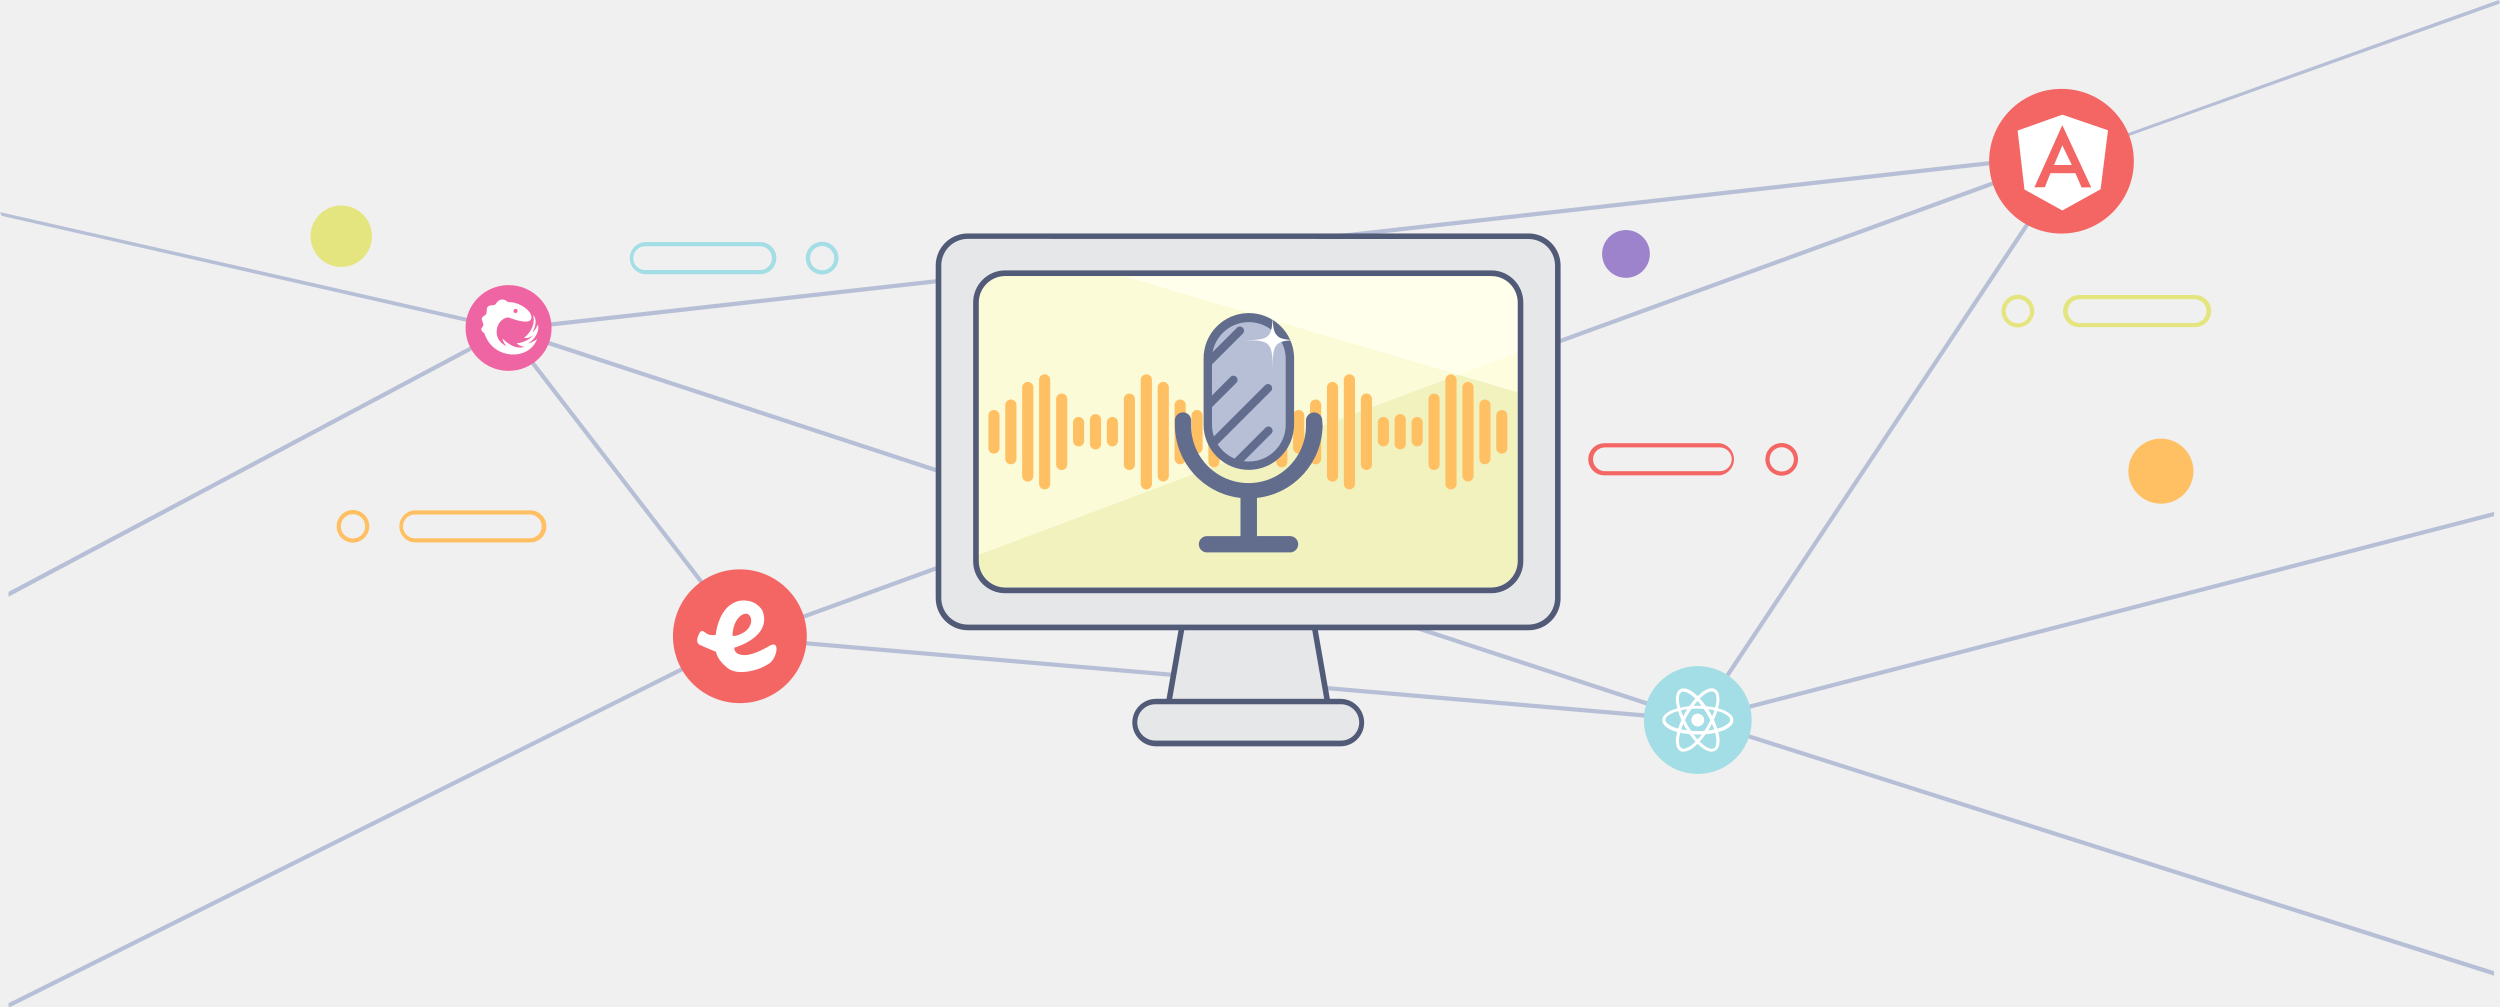
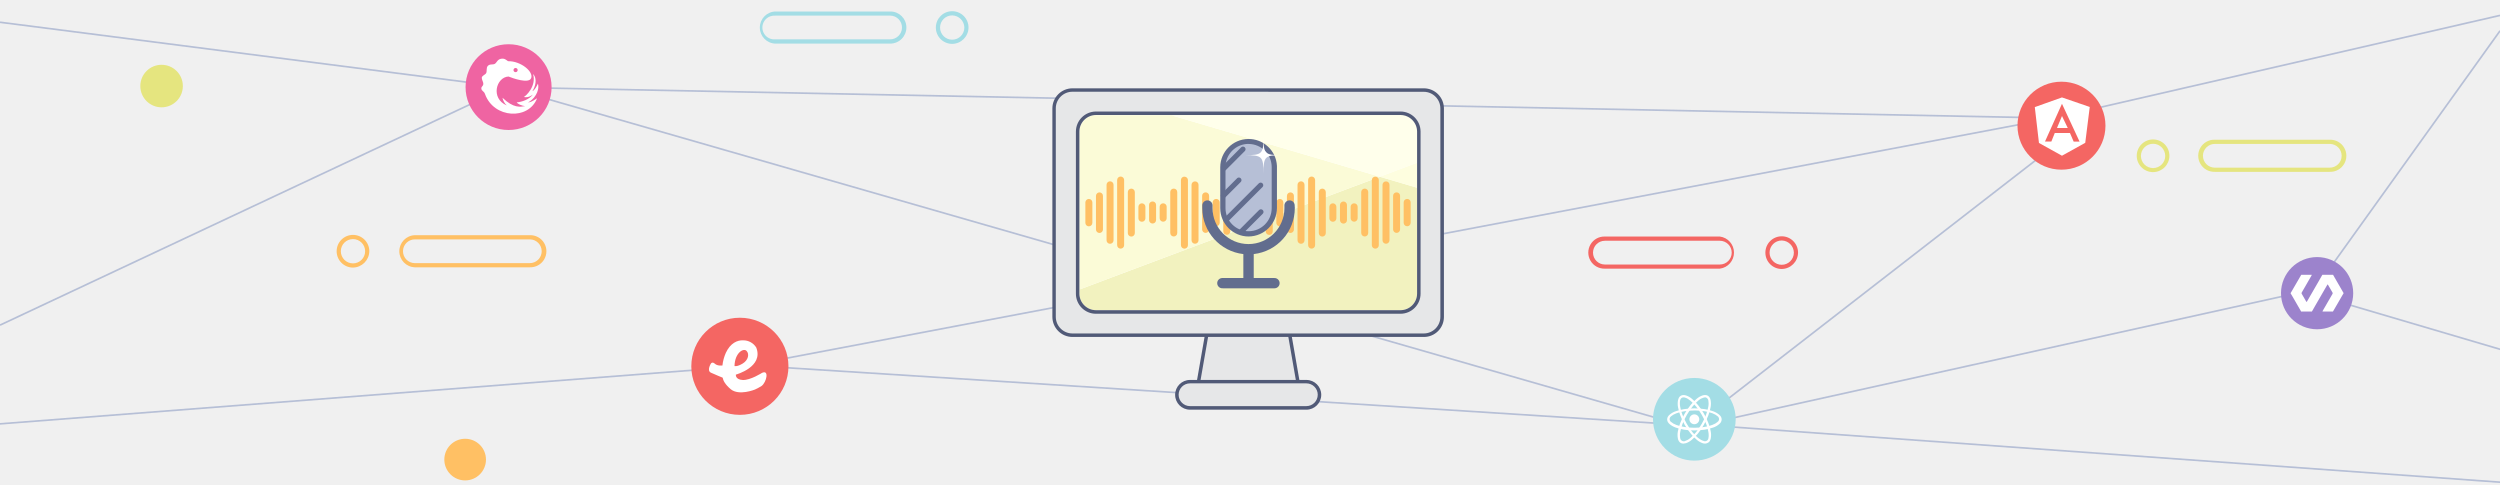
- <svg xmlns="http://www.w3.org/2000/svg" id="Layer_1" data-name="Layer 1" viewBox="0 0 1460.98 588.39">
+ <svg xmlns="http://www.w3.org/2000/svg" viewBox="0 0 1460.98 283">
  <defs>
-     <style>.cls-1{fill:#a3dde5;}.cls-2{fill:#f46663;}.cls-3{fill:#ffc064;}.cls-4{fill:#e5e57f;}.cls-5{fill:#b6bfd6;}.cls-6{fill:#fff;}.cls-7{fill:#9c83cc;}.cls-8{fill:#ef64a2;}.cls-9{fill:#e6e7e8;}.cls-10{fill:#515a77;}.cls-11{fill:#f2f2bf;}.cls-12{fill:#fbfbd7;}.cls-13{fill:#fefedf;}.cls-14{fill:#ffffeb;}.cls-15{fill:#626d8e;}</style>
+     <style>.cls-1{fill:none;stroke:#b6bfd6;stroke-miterlimit:10;}.cls-2{fill:#a3dde5;}.cls-3{fill:#f46663;}.cls-4{fill:#ffc064;}.cls-5{fill:#e5e57f;}.cls-6{fill:#fff;}.cls-7{fill:#9c83cc;}.cls-8{fill:#ef64a2;}.cls-9{fill:#e6e7e8;}.cls-10{fill:#515a77;}.cls-11{fill:#f2f2bf;}.cls-12{fill:#fbfbd7;}.cls-13{fill:#fefedf;}.cls-14{fill:#ffffeb;}.cls-15{fill:#626d8e;}.cls-16{fill:#b6bfd6;}</style>
  </defs>
-   <g id="Web">
-     <g id="Accents_-_Dash_Dot" data-name="Accents - Dash Dot">
-       <path class="cls-1" d="M480.46,160.41a9.55,9.55,0,1,1,9.55-9.55,9.67,9.67,0,0,1-9.55,9.55Zm0-16.65a7.1,7.1,0,1,0,7.1,7.1A7.22,7.22,0,0,0,480.46,143.76Z" />
-       <path class="cls-1" d="M444.3,160.25H377.12a9.39,9.39,0,0,1,0-18.77H444.3a9.34,9.34,0,0,1,9.39,9.29s0,.07,0,.1A9.44,9.44,0,0,1,444.3,160.25ZM377,143.92a6.94,6.94,0,0,0,0,13.88h67.18a6.94,6.94,0,1,0,0-13.88H377Z" />
-       <path class="cls-2" d="M1041.22,278a9.55,9.55,0,1,1,9.55-9.55h0A9.67,9.67,0,0,1,1041.22,278Zm0-16.65a7.1,7.1,0,1,0,7.1,7.1h0a7.22,7.22,0,0,0-7.1-7.1Z" />
-       <path class="cls-2" d="M1005.06,277.79H937.88a9.39,9.39,0,1,1,0-18.77h67.18a9.46,9.46,0,0,1,0,18.77Zm-67.18-16.32a6.94,6.94,0,1,0,0,13.88h67.18a6.94,6.94,0,0,0,0-13.88Z" />
-       <path class="cls-3" d="M206.28,317.13a9.55,9.55,0,1,1,9.55-9.55A9.72,9.72,0,0,1,206.28,317.13Zm0-16.65a7.1,7.1,0,1,0,7.1,7.1,7.1,7.1,0,0,0-7.1-7.1Z" />
-       <path class="cls-3" d="M309.62,317H242.44a9.39,9.39,0,0,1,0-18.77h67.18a9.39,9.39,0,1,1,0,18.77Zm-67.18-16.32a6.94,6.94,0,1,0,0,13.88h67.18a6.94,6.94,0,1,0,0-13.88H242.44Z" />
-       <path class="cls-4" d="M1179.24,191.35a9.55,9.55,0,1,1,9.55-9.55h0A9.62,9.62,0,0,1,1179.24,191.35Zm0-16.57a7.1,7.1,0,1,0,7.1,7.1h0a7.11,7.11,0,0,0-7.1-7.1Z" />
-       <path class="cls-4" d="M1282.5,191.18h-67.18a9.39,9.39,0,1,1,0-18.77h67.18a9.39,9.39,0,1,1,0,18.77Zm-67.18-16.32a6.94,6.94,0,1,0,0,13.88h67.18a6.94,6.94,0,1,0,0-13.88h-67.18Z" />
+   <g id="Layer_3" data-name="Layer 3">
+     <polyline class="cls-1" points="0 13 296 51 1200 69 1461 9" />
+     <polyline class="cls-1" points="0 190 296 51 988 250 1197.04 87.9 1200 69 435 214 -4 248" />
+     <polyline class="cls-1" points="435.08 213.34 991.81 248.86 1352.72 169 1461 18" />
+     <line class="cls-1" x1="991.41" y1="248.03" x2="1464" y2="282" />
+     <line class="cls-1" x1="1352" y1="172" x2="1464" y2="205" />
+   </g>
+   <g id="Layer_1" data-name="Layer 1">
+     <path class="cls-2" d="M556.46,25.65A9.55,9.55,0,1,1,566,16.1a9.67,9.67,0,0,1-9.55,9.55Zm0-16.65a7.1,7.1,0,1,0,7.1,7.1A7.22,7.22,0,0,0,556.46,9Z" />
+     <path class="cls-2" d="M520.3,25.49H453.12a9.39,9.39,0,0,1,0-18.77H520.3A9.34,9.34,0,0,1,529.69,16s0,.07,0,.1A9.44,9.44,0,0,1,520.3,25.49ZM453,9.16A6.94,6.94,0,1,0,453,23h67.18a6.94,6.94,0,1,0,0-13.88H453Z" />
+     <path class="cls-3" d="M1041.22,157.19a9.55,9.55,0,1,1,9.55-9.55h0A9.67,9.67,0,0,1,1041.22,157.19Zm0-16.65a7.1,7.1,0,1,0,7.1,7.1h0a7.22,7.22,0,0,0-7.1-7.1Z" />
+     <path class="cls-3" d="M1005.06,157H937.88a9.39,9.39,0,1,1,0-18.77h67.18a9.46,9.46,0,0,1,0,18.77ZM937.88,140.7a6.94,6.94,0,1,0,0,13.88h67.18a6.94,6.94,0,0,0,0-13.88Z" />
+     <path class="cls-4" d="M206.28,156.37a9.55,9.55,0,1,1,9.55-9.55A9.72,9.72,0,0,1,206.28,156.37Zm0-16.65a7.1,7.1,0,1,0,7.1,7.1,7.1,7.1,0,0,0-7.1-7.1Z" />
+     <path class="cls-4" d="M309.62,156.21H242.44a9.39,9.39,0,0,1,0-18.77h67.18a9.39,9.39,0,1,1,0,18.77Zm-67.18-16.32a6.94,6.94,0,1,0,0,13.88h67.18a6.94,6.94,0,1,0,0-13.88H242.44Z" />
+     <path class="cls-5" d="M1258.24,100.59a9.55,9.55,0,1,1,9.55-9.55h0A9.62,9.62,0,0,1,1258.24,100.59Zm0-16.57a7.1,7.1,0,1,0,7.1,7.1h0a7.11,7.11,0,0,0-7.1-7.1Z" />
+     <path class="cls-5" d="M1361.5,100.42h-67.18a9.39,9.39,0,1,1,0-18.77h67.18a9.39,9.39,0,1,1,0,18.77ZM1294.32,84.1a6.94,6.94,0,1,0,0,13.88h67.18a6.94,6.94,0,1,0,0-13.88h-67.18Z" />
+     <circle class="cls-5" cx="94.43" cy="50.29" r="12.43" />
+     <circle class="cls-4" cx="271.83" cy="268.58" r="12.17" />
+     <circle class="cls-2" cx="990.16" cy="245.03" r="24.16" />
+     <circle class="cls-6" cx="990.16" cy="245.03" r="2.88" />
+     <path class="cls-6" d="M983.78,259.24h-.13a2.9,2.9,0,0,1-2.57-1.5,3.64,3.64,0,0,1-.56-1.56,10.78,10.78,0,0,1,0-4,27.65,27.65,0,0,1,1.38-4.94,39.48,39.48,0,0,1,6-10.45,28.36,28.36,0,0,1,3.57-3.69,10.57,10.57,0,0,1,3.44-2,4.67,4.67,0,0,1,1.63-.25,2.9,2.9,0,0,1,2.57,1.5,3.64,3.64,0,0,1,.56,1.56,10.78,10.78,0,0,1,0,4,27.65,27.65,0,0,1-1.38,4.94,39.48,39.48,0,0,1-6,10.45,28.36,28.36,0,0,1-3.57,3.69,10.57,10.57,0,0,1-3.44,2A12.52,12.52,0,0,1,983.78,259.24Zm12.71-27a2.92,2.92,0,0,0-1.06.19A14.31,14.31,0,0,0,994,233a9,9,0,0,0-1.56,1.13,22.39,22.39,0,0,0-3.38,3.51,39.51,39.51,0,0,0-5.82,10.08,28.87,28.87,0,0,0-1.31,4.69,10.19,10.19,0,0,0-.19,1.94,13.19,13.19,0,0,0,.13,1.56,2.13,2.13,0,0,0,2.13,2,1.44,1.44,0,0,0,.88-.25,14.31,14.31,0,0,0,1.44-.63,9,9,0,0,0,1.56-1.13,25,25,0,0,0,3.38-3.44A39.51,39.51,0,0,0,997,242.4a28.87,28.87,0,0,0,1.31-4.69,10.19,10.19,0,0,0,.19-1.94,13.19,13.19,0,0,0-.13-1.56,2.29,2.29,0,0,0-1-1.69A1.88,1.88,0,0,0,996.48,232.2Z" />
+     <path class="cls-6" d="M990.16,251.54a38.26,38.26,0,0,1-6-.44,26,26,0,0,1-4.94-1.25,11.56,11.56,0,0,1-3.51-2,5.13,5.13,0,0,1-1.06-1.25,3.19,3.19,0,0,1,0-3,4.06,4.06,0,0,1,1.06-1.25,10.24,10.24,0,0,1,3.51-2,27.27,27.27,0,0,1,4.94-1.25,39.1,39.1,0,0,1,12.08,0,26,26,0,0,1,4.94,1.25,11.56,11.56,0,0,1,3.51,2,5.13,5.13,0,0,1,1.06,1.25,3.19,3.19,0,0,1,0,3,4.06,4.06,0,0,1-1.06,1.25,10.24,10.24,0,0,1-3.51,2,27.27,27.27,0,0,1-4.94,1.25A50.41,50.41,0,0,1,990.16,251.54Zm0-11.64a36.46,36.46,0,0,0-5.82.44,23.46,23.46,0,0,0-4.69,1.19,15,15,0,0,0-1.75.81,8.94,8.94,0,0,0-1.25.88A2,2,0,0,0,976,246a2,2,0,0,0,.63.63,8.94,8.94,0,0,0,1.25.88,15,15,0,0,0,1.75.81,23.46,23.46,0,0,0,4.69,1.19,36.3,36.3,0,0,0,11.64,0,23.46,23.46,0,0,0,4.69-1.19,15,15,0,0,0,1.75-.81,8.94,8.94,0,0,0,1.25-.88,2,2,0,0,0,.63-2.82,2,2,0,0,0-.63-.63,8.94,8.94,0,0,0-1.25-.88,15,15,0,0,0-1.75-.81,23.46,23.46,0,0,0-4.69-1.19,45.55,45.55,0,0,0-5.82-.44h0Z" />
+     <path class="cls-6" d="M996.48,259.24A4.21,4.21,0,0,1,995,259a10.57,10.57,0,0,1-3.44-2,24.9,24.9,0,0,1-3.57-3.69,37.85,37.85,0,0,1-6-10.45,27.65,27.65,0,0,1-1.38-4.94,10.78,10.78,0,0,1,0-4,6.66,6.66,0,0,1,.56-1.56,3,3,0,0,1,2.57-1.5,4.67,4.67,0,0,1,1.63.25,10.57,10.57,0,0,1,3.44,2,24.9,24.9,0,0,1,3.57,3.69,37.85,37.85,0,0,1,6,10.45,27.65,27.65,0,0,1,1.38,4.94,10.78,10.78,0,0,1,0,4,6.66,6.66,0,0,1-.56,1.56A2.65,2.65,0,0,1,998,258.8l-.38-.63.38.63a3.82,3.82,0,0,1-1.5.44h-.06Zm-12.71-27a1.77,1.77,0,0,0-.94.25,2.29,2.29,0,0,0-1,1.69,6.61,6.61,0,0,0-.13,1.56,10.18,10.18,0,0,0,.19,1.94,20.11,20.11,0,0,0,1.31,4.69A39.51,39.51,0,0,0,989,252.48a22,22,0,0,0,3.38,3.44A12.21,12.21,0,0,0,994,257a5.9,5.9,0,0,0,1.44.63,2,2,0,0,0,2.72-.8l0-.07a2,2,0,0,0,.25-.88,6.61,6.61,0,0,0,.13-1.56,10.18,10.18,0,0,0-.19-1.94,20.11,20.11,0,0,0-1.31-4.69,39.51,39.51,0,0,0-5.82-10.08,22,22,0,0,0-3.38-3.44,12.21,12.21,0,0,0-1.56-1.13,5.9,5.9,0,0,0-1.44-.63,2.92,2.92,0,0,0-1.06-.19h0Z" />
+     <circle class="cls-3" cx="432.38" cy="214.06" r="28.38" />
+     <path class="cls-6" d="M445.3,217.91s-6.81,4.38-11.26,4.15-4-3.14-4-3.14,16.35-4.44,11.91-15.82a8.84,8.84,0,0,0-7.64-4.21c-3.32-.18-7.47,1.54-10.13,7.29a25,25,0,0,0-2,7.41h0s-2.84.41-4.38-1-2.31-.18-2.31-.18-2.67,4.15,0,5.39,6.81,2.9,6.81,2.9h0c.36,1.78,1.48,4,4.74,6.76,4.86,4,14.16.18,14.16.18a34.58,34.58,0,0,0,3.85-2.07C448,223.36,449.63,215.83,445.3,217.91Zm-16.06-4c.18-7.7,5.21-10.67,7-8.89s1.13,5.39-2.19,7.41-4.8,1.48-4.8,1.48Z" />
+     <circle class="cls-3" cx="1204.71" cy="73.45" r="25.71" />
+     <polygon class="cls-6" points="1202.08 74.79 1208.38 74.79 1205.01 67.8 1202.08 74.79" />
+     <path class="cls-6" d="M1205,56.93h0l-15.88,5.66,2.43,20.95L1205,91l13.6-7.54,2.63-20.95Zm6.85,25.86-2.18-5.06h-8.88l-2,5-3.72,0L1205,60.65l10.27,22.09-3.42,0h0Z" />
+     <circle class="cls-7" cx="1354.1" cy="171.33" r="21.1" />
+     <ellipse class="cls-8" cx="297.21" cy="50.91" rx="25.14" ry="25.06" />
+     <path class="cls-6" d="M310.36,45.77c1.71-3.75-6-10.2-13.47-10-1-.65-2-1.88-4.24-1.39-2,.41-2.37,2.29-3.51,2.94s-2.94-.08-4.08,1.22c-1,1.06-.41,2.94-.9,4.08s-2.69,1.55-2.61,2.94,1,2.45.9,3.51c-.16,1.55-1.31,1.39-1.14,2.78s1.55,1.39,2.12,3.1c5.14,14.37,25.55,15.35,30.45,2.45-3.26,2.2-4.16,2.37-5.31,2.45,3.26-1.55,7-6.37,5.8-11-.65,1.31-1.8,3.92-3.26,4.41,1.63-2.37,3.1-7.26.41-10,2.12,7.1-4.33,13-5.39,13.39.9.33,2.86.41,5.31-1.39-2.2,2.86-6.37,4.33-9.47,4.57.57.9,2.86,2,4.9,2.2-2.78.41-6.69,1.39-13.22-4.9a8,8,0,0,0,2.53,4.49c-9.71-4.08-6.2-16.57,1-16.9C299.74,45.77,308.89,49,310.36,45.77Z" />
+     <circle class="cls-8" cx="301.3" cy="40.95" r="1.22" />
+     <g id="_924fcQ.tif" data-name="924fcQ.tif">
+       <path class="cls-6" d="M1369.57,171.26v.14c-.07.1-.14.19-.2.29l-3.2,5.53-2.82,4.85h-6.14a1.58,1.58,0,0,1,.29-.64q2.78-4.83,5.58-9.66a.73.73,0,0,0,0-.84c-.87-1.48-1.72-3-2.59-4.46-.22-.38-.25-.38-.46,0l-7.34,12.72c-.55,1-1.09,1.92-1.64,2.88h-6.29c-.06-.13-.12-.26-.19-.38l-4.7-8.16c-.41-.71-.84-1.42-1.26-2.12v-.14c.07-.1.14-.19.2-.29l3.22-5.56,2.8-4.82H1351a1.26,1.26,0,0,1-.24.54q-2.83,4.91-5.66,9.82a.63.63,0,0,0,0,.72c.87,1.49,1.73,3,2.6,4.49.24.42.26.42.5,0l6.81-11.8c.72-1.25,1.43-2.51,2.15-3.77h6.29c.07.15.14.3.22.44l4.14,7.18C1368.37,169.23,1369,170.24,1369.57,171.26Z" />
    </g>
-     <g id="Connecting_Lines" data-name="Connecting Lines">
-       <polygon class="cls-5" points="1457.5 570.19 991.92 422.02 435.08 374.1 435.24 371.65 992.41 419.57 992.49 419.65 1457.5 567.55 1457.5 570.19" />
-       <polyline class="cls-5" points="993.14 421.53 991.1 420.14 1209.12 92.26 434.75 374.35 434.18 373.61 295.17 193.22 297.13 191.76 435.57 371.41 1215.24 87.44 993.14 421.53" />
-       <polyline class="cls-5" points="295.58 193.8 295.17 193.22 1 126.16 0 123.98 296.72 191.18 1212.06 88.58 1212.3 91.03 295.58 193.8" />
-       <polygon class="cls-5" points="1211.18 89.44 1460.26 0 1460.98 2 1213.41 90.45 1211.18 89.44" />
-       <polyline class="cls-5" points="991.75 422.02 296.24 193.8 5 348.72 5 345.86 295.99 191.18 296.48 191.27 992.49 419.65 991.75 422.02" />
-       <polygon class="cls-5" points="991.81 419.63 1457.5 299.13 1457.5 301.65 992.42 421.99 991.81 419.63" />
-       <polygon class="cls-5" points="5.03 586.2 434.59 371.74 435.68 373.92 6.13 588.39 5 588.37 5.03 586.2" />
+     <g id="Monitor">
+       <polygon class="cls-9" points="759.18 227.19 699.65 227.19 707.16 184.39 751.71 184.39 759.18 227.19" />
+       <path class="cls-10" d="M760.41,228.22H698.47l7.83-44.91h46.29Zm-59.53-2H758l-7.11-40.81H708Z" />
+       <path class="cls-9" d="M763.43,238.4h-68a7.67,7.67,0,1,1,0-15.34h68a7.67,7.67,0,1,1,0,15.34Z" />
+       <path class="cls-10" d="M763.43,239.42h-68a8.69,8.69,0,0,1,0-17.39h68a8.69,8.69,0,0,1,0,17.39Zm-68-15.39a6.65,6.65,0,0,0,0,13.3h68a6.65,6.65,0,0,0,0-13.3Z" />
+       <path class="cls-9" d="M832.11,195.89H626.71A10.74,10.74,0,0,1,616,185.2h0V63.32a10.74,10.74,0,0,1,10.69-10.69h205.4A10.74,10.74,0,0,1,842.8,63.32h0V185.26a10.67,10.67,0,0,1-10.69,10.64h0" />
+       <path class="cls-10" d="M832.11,196.92H626.71A11.76,11.76,0,0,1,615,185.2V63.32a11.76,11.76,0,0,1,11.71-11.71h205.4a11.76,11.76,0,0,1,11.71,11.71V185.26a11.7,11.7,0,0,1-11.71,11.66M626.71,53.61A9.72,9.72,0,0,0,617,63.27V185.2a9.72,9.72,0,0,0,9.67,9.67h205.4a9.72,9.72,0,0,0,9.67-9.67V63.32a9.72,9.72,0,0,0-9.67-9.67l-205.4-.05" />
+       <path class="cls-6" d="M818.46,182.34h-178a10.68,10.68,0,0,1-10.69-10.68h0V76.88a10.74,10.74,0,0,1,10.69-10.69h178a10.74,10.74,0,0,1,10.69,10.69h0V171.6a10.74,10.74,0,0,1-10.69,10.74h0" />
+       <path class="cls-11" d="M818.46,67.21h-178a9.72,9.72,0,0,0-9.67,9.67V171.6a9.72,9.72,0,0,0,9.67,9.67h178a9.72,9.72,0,0,0,9.67-9.67V109.71l-21.79-6.44L630.75,169.2V77.08a9.72,9.72,0,0,1,9.67-9.67h178a9.72,9.72,0,0,1,9.67,9.67v-.2a9.72,9.72,0,0,0-9.67-9.67" />
+       <path class="cls-12" d="M684.76,67.42H640.42a9.72,9.72,0,0,0-9.67,9.67V169.2l175.58-65.93L684.76,67.42" />
+       <polyline class="cls-13" points="828.13 95.08 806.29 103.27 828.13 109.71 828.13 95.08" />
+       <path class="cls-14" d="M818.46,67.42H684.76l121.57,35.85,21.79-8.18v-18a9.72,9.72,0,0,0-9.67-9.67" />
+       <path class="cls-10" d="M818.46,183.36h-178a11.71,11.71,0,0,1-11.71-11.71h0V76.88a11.76,11.76,0,0,1,11.71-11.71h178a11.76,11.76,0,0,1,11.71,11.71V171.6A11.76,11.76,0,0,1,818.46,183.36Zm-178-116.15a9.72,9.72,0,0,0-9.67,9.67V171.6a9.72,9.72,0,0,0,9.67,9.67h178a9.72,9.72,0,0,0,9.67-9.67V76.88a9.72,9.72,0,0,0-9.67-9.67Z" />
+       <path class="cls-4" d="M721.08,120.86v6.7a2,2,0,0,0,4.09,0v-6.7a2,2,0,0,0-4.09,0Z" />
+       <path class="cls-4" d="M727.27,119.79v8.85a2,2,0,0,0,4.09,0v-8.85a2,2,0,0,0-4.09,0Z" />
+       <path class="cls-4" d="M758.26,108v32.43a2,2,0,1,0,4.09,0V108a2,2,0,1,0-4.09,0Z" />
+       <path class="cls-4" d="M752.07,114.47v19.64a2,2,0,1,0,4.09,0V114.47a2,2,0,1,0-4.09,0Z" />
+       <path class="cls-4" d="M745.88,118.31v11.92a2,2,0,1,0,4.09,0V118.31a2,2,0,1,0-4.09,0Z" />
+       <path class="cls-4" d="M739.69,113.24v22a2,2,0,0,0,4.09,0v-22a2,2,0,0,0-4.09,0Z" />
+       <path class="cls-4" d="M733.45,120.86v6.7a2,2,0,0,0,4.09,0v-6.7a2,2,0,0,0-4.09,0Z" />
+       <path class="cls-4" d="M764.45,105.21v38.05a2,2,0,1,0,4.09,0V105.21a2,2,0,1,0-4.09,0Z" />
+       <path class="cls-4" d="M770.69,112.27v23.94a2,2,0,0,0,4.09,0V112.27a2,2,0,0,0-4.09,0Z" />
+       <path class="cls-4" d="M776.88,120.86v6.7a2,2,0,1,0,4.09,0v-6.7a2,2,0,1,0-4.09,0Z" />
+       <path class="cls-4" d="M783.07,119.79v8.85a2,2,0,0,0,4.09,0v-8.85a2,2,0,0,0-4.09,0Z" />
+       <path class="cls-4" d="M809.92,106a2,2,0,0,0-2,2V140.4a2,2,0,0,0,4.09,0V108A2,2,0,0,0,809.92,106Z" />
+       <path class="cls-4" d="M816.11,112.42a2,2,0,0,0-2,2v19.64a2,2,0,0,0,4.09,0V114.47A2,2,0,0,0,816.11,112.42Z" />
+       <path class="cls-4" d="M822.29,116.26a2,2,0,0,0-2,2v11.92a2,2,0,0,0,4.09,0V118.31A2,2,0,0,0,822.29,116.26Z" />
+       <path class="cls-4" d="M803.68,103.22a2,2,0,0,0-2,2v38.05a2,2,0,0,0,4.09,0h0V105.26A2,2,0,0,0,803.68,103.22Z" />
+       <path class="cls-4" d="M797.49,110.22a2,2,0,0,0-2,2v23.94a2,2,0,1,0,4.09,0V112.27A2,2,0,0,0,797.49,110.22Z" />
+       <path class="cls-4" d="M791.3,118.82a2,2,0,0,0-2,2v6.7a2,2,0,1,0,4.09,0v-6.75A2,2,0,0,0,791.3,118.82Z" />
+       <path class="cls-4" d="M698.32,106a2,2,0,0,0-2,2V140.4a2,2,0,0,0,4.09,0V108A2,2,0,0,0,698.32,106Z" />
+       <path class="cls-4" d="M704.51,112.42a2,2,0,0,0-2,2v19.64a2,2,0,1,0,4.09,0V114.47A2,2,0,0,0,704.51,112.42Z" />
+       <path class="cls-4" d="M710.69,116.26a2,2,0,0,0-2,2v11.92a2,2,0,1,0,4.09,0V118.31A2,2,0,0,0,710.69,116.26Z" />
+       <path class="cls-4" d="M716.88,111.2a2,2,0,0,0-2,2v22a2,2,0,1,0,4.09,0v-22A2,2,0,0,0,716.88,111.2Z" />
+       <path class="cls-4" d="M692.13,103.22a2,2,0,0,0-2,2v38.05a2,2,0,0,0,4.09,0V105.26a2,2,0,0,0-2-2Z" />
+       <path class="cls-4" d="M685.89,110.22a2,2,0,0,0-2,2v23.94a2,2,0,1,0,4.09,0V112.27A2,2,0,0,0,685.89,110.22Z" />
+       <path class="cls-4" d="M679.7,118.82a2,2,0,0,0-2,2v6.7a2,2,0,0,0,4.09,0v-6.75A2,2,0,0,0,679.7,118.82Z" />
+       <path class="cls-4" d="M673.51,117.74a2,2,0,0,0-2,2v8.85a2,2,0,1,0,4.09,0v-8.85A2,2,0,0,0,673.51,117.74Z" />
+       <path class="cls-4" d="M646.66,108v32.43a2,2,0,0,0,4.09,0V108a2,2,0,0,0-4.09,0Z" />
+       <path class="cls-4" d="M640.47,114.47v19.64a2,2,0,1,0,4.09,0V114.47a2,2,0,1,0-4.09,0Z" />
+       <path class="cls-4" d="M634.28,118.31v11.92a2,2,0,0,0,4.09,0V118.31a2,2,0,0,0-4.09,0Z" />
+       <path class="cls-4" d="M652.85,105.21v38.05a2,2,0,1,0,4.09,0V105.21a2,2,0,1,0-4.09,0Z" />
+       <path class="cls-4" d="M659.09,112.27v23.94a2,2,0,1,0,4.09,0V112.27a2,2,0,1,0-4.09,0Z" />
+       <path class="cls-4" d="M665.28,120.86v6.7a2,2,0,0,0,4.09,0v-6.7a2,2,0,0,0-4.09,0Z" />
+       <path class="cls-15" d="M756.67,121.63a27.06,27.06,0,0,1-24,26.85v14h12a3,3,0,0,1,.26,6H714.58a3,3,0,1,1-.49-6H726.6v-14a27.06,27.06,0,0,1-24-26.85v-1.28a3,3,0,1,1,6-.49q0,.12,0,.24v1.53a21,21,0,1,0,42,0v-1.28a3,3,0,1,1,6-.49q0,.12,0,.24v.26l.1,1.28h0Z" />
+       <path class="cls-16" d="M744.65,121.63a15,15,0,0,1-30,.56V97.59a15,15,0,0,1,30-.56Z" />
+       <path class="cls-15" d="M729.67,138.2a16.57,16.57,0,0,1-16.57-16.56h0v-24A16.58,16.58,0,0,1,746.24,97v24.6A16.68,16.68,0,0,1,729.67,138.2Zm0-54.11a13.49,13.49,0,0,0-13.5,13.47v24.07a13.5,13.5,0,0,0,27,0v-24a13.55,13.55,0,0,0-13.5-13.5h0Z" />
+       <path class="cls-15" d="M714.94,115.85a1.53,1.53,0,0,1-1.53-1.53,1.39,1.39,0,0,1,.46-1.07l8.9-8.9a1.53,1.53,0,1,1,2.2,2.1.05.05,0,0,1-.05.05l-8.9,8.9A1.39,1.39,0,0,1,714.94,115.85Z" />
+       <path class="cls-15" d="M715.25,99.89a1.53,1.53,0,0,1-1.53-1.53,1.39,1.39,0,0,1,.46-1.07L725.42,86a1.53,1.53,0,0,1,2.15,2.15L716.32,99.43A1.47,1.47,0,0,1,715.25,99.89Z" />
+       <path class="cls-15" d="M716.47,130a1.53,1.53,0,0,1-1.53-1.53,1.39,1.39,0,0,1,.46-1.07l20.36-20.36a1.53,1.53,0,0,1,2.15,2.15l-20.36,20.36A1.47,1.47,0,0,1,716.47,130Z" />
+       <path class="cls-15" d="M725.22,137a1.53,1.53,0,0,1-1.53-1.53,1.39,1.39,0,0,1,.46-1.07l11.76-11.76a1.53,1.53,0,0,1,2.15,2.15l-11.76,11.76A1.47,1.47,0,0,1,725.22,137Z" />
+       <path class="cls-6" d="M738.36,101.48c0-10.08-.77-10.79-10.79-10.79,10.08,0,10.79-.77,10.79-10.79,0,10.08.77,10.79,10.79,10.79C739.13,90.64,738.36,91.4,738.36,101.48Z" />
    </g>
-     <circle class="cls-4" cx="199.43" cy="138.05" r="17.96" />
-     <circle class="cls-3" cx="1262.83" cy="275.34" r="19.02" />
-     <circle class="cls-1" cx="992.16" cy="420.79" r="31.51" />
-     <circle class="cls-6" cx="992.16" cy="420.79" r="3.75" />
-     <path class="cls-6" d="M983.84,439.32h-.16a3.78,3.78,0,0,1-3.35-2,4.74,4.74,0,0,1-.73-2,14.06,14.06,0,0,1,0-5.22,36.06,36.06,0,0,1,1.8-6.45A51.49,51.49,0,0,1,989.22,410a37,37,0,0,1,4.65-4.82,13.79,13.79,0,0,1,4.49-2.61,6.09,6.09,0,0,1,2.12-.33,3.78,3.78,0,0,1,3.35,2,4.74,4.74,0,0,1,.73,2,14.06,14.06,0,0,1,0,5.22,36.06,36.06,0,0,1-1.8,6.45,51.49,51.49,0,0,1-7.84,13.63,37,37,0,0,1-4.65,4.82,13.79,13.79,0,0,1-4.49,2.61A16.33,16.33,0,0,1,983.84,439.32Zm16.57-35.26a3.81,3.81,0,0,0-1.39.24,18.66,18.66,0,0,0-1.88.82,11.73,11.73,0,0,0-2,1.47,29.2,29.2,0,0,0-4.41,4.57,51.52,51.52,0,0,0-7.59,13.14,37.65,37.65,0,0,0-1.71,6.12,13.29,13.29,0,0,0-.24,2.53,17.2,17.2,0,0,0,.16,2,2.78,2.78,0,0,0,2.78,2.61,1.88,1.88,0,0,0,1.14-.33,18.66,18.66,0,0,0,1.88-.82,11.73,11.73,0,0,0,2-1.47,32.65,32.65,0,0,0,4.41-4.49,51.52,51.52,0,0,0,7.59-13.14,37.65,37.65,0,0,0,1.71-6.12,13.29,13.29,0,0,0,.24-2.53,17.2,17.2,0,0,0-.16-2,3,3,0,0,0-1.31-2.2A2.45,2.45,0,0,0,1000.41,404.06Z" />
-     <path class="cls-6" d="M992.16,429.28a49.9,49.9,0,0,1-7.84-.57,33.93,33.93,0,0,1-6.45-1.63,15.08,15.08,0,0,1-4.57-2.61,6.69,6.69,0,0,1-1.39-1.63,4.16,4.16,0,0,1,0-3.92,5.29,5.29,0,0,1,1.39-1.63,13.35,13.35,0,0,1,4.57-2.61,35.56,35.56,0,0,1,6.45-1.63,51,51,0,0,1,15.75,0,33.93,33.93,0,0,1,6.45,1.63,15.08,15.08,0,0,1,4.57,2.61,6.69,6.69,0,0,1,1.39,1.63,4.16,4.16,0,0,1,0,3.92,5.29,5.29,0,0,1-1.39,1.63,13.35,13.35,0,0,1-4.57,2.61,35.56,35.56,0,0,1-6.45,1.63A65.74,65.74,0,0,1,992.16,429.28Zm0-15.18a47.55,47.55,0,0,0-7.59.57,30.59,30.59,0,0,0-6.12,1.55,19.59,19.59,0,0,0-2.29,1.06,11.66,11.66,0,0,0-1.63,1.14,2.66,2.66,0,0,0-.82,3.67,2.6,2.6,0,0,0,.82.82,11.66,11.66,0,0,0,1.63,1.14,19.54,19.54,0,0,0,2.29,1.06,30.59,30.59,0,0,0,6.12,1.55,47.34,47.34,0,0,0,15.18,0,30.59,30.59,0,0,0,6.12-1.55,19.59,19.59,0,0,0,2.29-1.06,11.66,11.66,0,0,0,1.63-1.14,2.66,2.66,0,0,0,.82-3.67,2.6,2.6,0,0,0-.82-.82,11.66,11.66,0,0,0-1.63-1.14,19.54,19.54,0,0,0-2.29-1.06,30.59,30.59,0,0,0-6.12-1.55,59.4,59.4,0,0,0-7.59-.57h0Z" />
-     <path class="cls-6" d="M1000.41,439.32a5.49,5.49,0,0,1-2-.33,13.79,13.79,0,0,1-4.49-2.61,32.46,32.46,0,0,1-4.65-4.82,49.35,49.35,0,0,1-7.84-13.63,36.06,36.06,0,0,1-1.8-6.45,14.06,14.06,0,0,1,0-5.22,8.68,8.68,0,0,1,.73-2,3.88,3.88,0,0,1,3.35-2,6.09,6.09,0,0,1,2.12.33,13.79,13.79,0,0,1,4.49,2.61A32.46,32.46,0,0,1,995,410a49.35,49.35,0,0,1,7.84,13.63,36.06,36.06,0,0,1,1.8,6.45,14.06,14.06,0,0,1,0,5.22,8.68,8.68,0,0,1-.73,2,3.46,3.46,0,0,1-1.47,1.39l-.49-.82.49.82a5,5,0,0,1-2,.57h-.08Zm-16.57-35.18a2.3,2.3,0,0,0-1.22.33,3,3,0,0,0-1.31,2.2,8.62,8.62,0,0,0-.16,2,13.27,13.27,0,0,0,.24,2.53,26.22,26.22,0,0,0,1.71,6.12,51.52,51.52,0,0,0,7.59,13.14A28.65,28.65,0,0,0,995.1,435a15.92,15.92,0,0,0,2,1.47,7.7,7.7,0,0,0,1.88.82,2.61,2.61,0,0,0,3.54-1l0-.1a2.66,2.66,0,0,0,.33-1.14,8.62,8.62,0,0,0,.16-2,13.27,13.27,0,0,0-.24-2.53,26.22,26.22,0,0,0-1.71-6.12,51.52,51.52,0,0,0-7.59-13.14,28.65,28.65,0,0,0-4.41-4.49,15.92,15.92,0,0,0-2-1.47,7.7,7.7,0,0,0-1.88-.82,3.81,3.81,0,0,0-1.39-.24h0Z" />
-     <circle class="cls-2" cx="432.38" cy="371.82" r="39.1" />
-     <path class="cls-6" d="M450.18,377.12s-9.39,6-15.51,5.71-5.55-4.33-5.55-4.33,22.53-6.12,16.41-21.79c-2.78-4.08-6-5.55-10.53-5.8s-10.28,2.12-14,10a34.45,34.45,0,0,0-2.78,10.2h0s-3.92.57-6-1.39-3.18-.24-3.18-.24-3.67,5.71,0,7.43,9.39,4,9.39,4h0c.49,2.45,2,5.55,6.53,9.31,6.69,5.55,19.51.24,19.51.24a47.64,47.64,0,0,0,5.31-2.86C453.85,384.63,456.14,374.27,450.18,377.12Zm-22.12-5.55c.24-10.61,7.18-14.69,9.63-12.24s1.55,7.43-3,10.2-6.61,2-6.61,2Z" />
-     <circle class="cls-2" cx="1204.71" cy="94.21" r="42.28" />
-     <polygon class="cls-6" points="1200.38 96.42 1210.75 96.42 1205.2 84.91 1200.38 96.42" />
-     <path class="cls-6" d="M1205.2,67h0l-26.12,9.31,4,34.45L1205.2,123l22.37-12.41,4.33-34.45Zm11.26,42.53-3.59-8.33h-14.61L1195,109.4l-6.12.08,16.32-36.32,16.9,36.32-5.63.08h0Z" />
-     <circle class="cls-7" cx="950.21" cy="148.41" r="13.96" />
-     <ellipse class="cls-8" cx="297.21" cy="191.67" rx="25.14" ry="25.06" />
-     <path class="cls-6" d="M310.36,186.53c1.71-3.75-6-10.2-13.47-10-1-.65-2-1.88-4.24-1.39-2,.41-2.37,2.29-3.51,2.94s-2.94-.08-4.08,1.22c-1,1.06-.41,2.94-.9,4.08s-2.69,1.55-2.61,2.94,1,2.45.9,3.51c-.16,1.55-1.31,1.39-1.14,2.78s1.55,1.39,2.12,3.1c5.14,14.37,25.55,15.35,30.45,2.45-3.26,2.2-4.16,2.37-5.31,2.45,3.26-1.55,7-6.37,5.8-11-.65,1.31-1.8,3.92-3.26,4.41,1.63-2.37,3.1-7.26.41-10,2.12,7.1-4.33,13-5.39,13.39.9.33,2.86.41,5.31-1.39-2.2,2.86-6.37,4.33-9.47,4.57.57.9,2.86,2,4.9,2.2-2.78.41-6.69,1.39-13.22-4.9a8,8,0,0,0,2.53,4.49c-9.71-4.08-6.2-16.57,1-16.9C299.74,186.53,308.89,189.8,310.36,186.53Z" />
-     <circle class="cls-8" cx="301.3" cy="181.72" r="1.22" />
-   </g>
-   <g id="Monitor">
-     <polygon class="cls-9" points="776.92 416.63 681.91 416.63 693.91 348.31 765 348.31 776.92 416.63" />
-     <path class="cls-10" d="M778.88,418.26H680l12.49-71.67h73.87Zm-95-3.26H775l-11.35-65.14h-68.4Z" />
-     <path class="cls-9" d="M783.69,434.51H675.22a12.24,12.24,0,1,1,0-24.49H783.69a12.24,12.24,0,1,1,0,24.49Z" />
-     <path class="cls-10" d="M783.69,436.14H675.22a13.88,13.88,0,0,1,0-27.75H783.69a13.88,13.88,0,0,1,0,27.75ZM675.22,411.57a10.61,10.61,0,0,0,0,21.22H783.69a10.61,10.61,0,0,0,0-21.22Z" />
-     <path class="cls-9" d="M893.31,366.68H565.51a17.14,17.14,0,0,1-17.06-17.06h0V155.11A17.14,17.14,0,0,1,565.51,138h327.8a17.14,17.14,0,0,1,17.06,17.06h0V349.7a17,17,0,0,1-17.06,17h0" />
-     <path class="cls-10" d="M893.31,368.31H565.51a18.77,18.77,0,0,1-18.69-18.69V155.11a18.77,18.77,0,0,1,18.69-18.69h327.8A18.77,18.77,0,0,1,912,155.11V349.7a18.68,18.68,0,0,1-18.69,18.61M565.51,139.6A15.51,15.51,0,0,0,550.09,155V349.62A15.51,15.51,0,0,0,565.51,365h327.8a15.51,15.51,0,0,0,15.43-15.43V155.11a15.51,15.51,0,0,0-15.43-15.43l-327.8-.08" />
-     <path class="cls-6" d="M871.52,345H587.39a17.05,17.05,0,0,1-17.06-17v0h0V176.74a17.14,17.14,0,0,1,17.06-17.06H871.52a17.14,17.14,0,0,1,17.06,17.06h0V327.9A17.14,17.14,0,0,1,871.52,345h0" />
-     <path class="cls-11" d="M871.52,161.31H587.39A15.51,15.51,0,0,0,572,176.74V327.9a15.51,15.51,0,0,0,15.43,15.43H871.52a15.51,15.51,0,0,0,15.43-15.43V229.14l-34.77-10.28L572,324.07v-147a15.51,15.51,0,0,1,15.43-15.43H871.52a15.51,15.51,0,0,1,15.43,15.43v-.33a15.51,15.51,0,0,0-15.43-15.43" />
-     <path class="cls-12" d="M658.16,161.64H587.39A15.51,15.51,0,0,0,572,177.06v147L852.18,218.85l-194-57.22" />
-     <polyline class="cls-13" points="886.95 205.79 852.09 218.85 886.95 229.14 886.95 205.79" />
-     <path class="cls-14" d="M871.52,161.64H658.16l194,57.22,34.77-13.06V177.06a15.51,15.51,0,0,0-15.43-15.43" />
-     <path class="cls-10" d="M871.52,346.68H587.39A18.69,18.69,0,0,1,568.7,328h0V176.74A18.77,18.77,0,0,1,587.39,158H871.52a18.77,18.77,0,0,1,18.69,18.69V327.9A18.77,18.77,0,0,1,871.52,346.68ZM587.39,161.31A15.51,15.51,0,0,0,572,176.74V327.9a15.51,15.51,0,0,0,15.43,15.43H871.52a15.51,15.51,0,0,0,15.43-15.43V176.74a15.51,15.51,0,0,0-15.43-15.43Z" />
-     <path class="cls-3" d="M716.11,246.93v10.69a3.26,3.26,0,1,0,6.53,0V246.93a3.26,3.26,0,1,0-6.53,0Z" />
-     <path class="cls-3" d="M726,245.22v14.12a3.26,3.26,0,1,0,6.53,0V245.22a3.26,3.26,0,0,0-6.53,0Z" />
-     <path class="cls-3" d="M775.45,226.45V278.2a3.26,3.26,0,1,0,6.53,0V226.45a3.26,3.26,0,0,0-6.53,0Z" />
-     <path class="cls-3" d="M765.57,236.73v31.34a3.26,3.26,0,1,0,6.53,0V236.73a3.26,3.26,0,0,0-6.53,0Z" />
-     <path class="cls-3" d="M755.7,242.85v19a3.26,3.26,0,1,0,6.53,0v-19a3.26,3.26,0,1,0-6.53,0Z" />
-     <path class="cls-3" d="M745.82,234.77v35.1a3.26,3.26,0,1,0,6.53,0v-35.1a3.26,3.26,0,1,0-6.53,0Z" />
-     <path class="cls-3" d="M735.86,246.93v10.69a3.26,3.26,0,0,0,6.53,0V246.93a3.26,3.26,0,0,0-6.53,0Z" />
-     <path class="cls-3" d="M785.33,222v60.73a3.26,3.26,0,1,0,6.53,0V222a3.26,3.26,0,1,0-6.53,0Z" />
-     <path class="cls-3" d="M795.28,233.22v38.2a3.26,3.26,0,1,0,6.53,0v-38.2a3.26,3.26,0,1,0-6.53,0Z" />
-     <path class="cls-3" d="M805.16,246.93v10.69a3.26,3.26,0,1,0,6.53,0V246.93a3.26,3.26,0,1,0-6.53,0Z" />
-     <path class="cls-3" d="M815,245.22v14.12a3.26,3.26,0,1,0,6.53,0V245.22a3.26,3.26,0,0,0-6.53,0Z" />
-     <path class="cls-3" d="M857.89,223.18a3.26,3.26,0,0,0-3.26,3.26v51.67a3.26,3.26,0,1,0,6.53,0V226.36A3.27,3.27,0,0,0,857.89,223.18Z" />
-     <path class="cls-3" d="M867.77,233.47a3.26,3.26,0,0,0-3.26,3.26v31.34a3.26,3.26,0,1,0,6.53,0V236.73A3.26,3.26,0,0,0,867.77,233.47Z" />
-     <path class="cls-3" d="M877.64,239.59a3.26,3.26,0,0,0-3.26,3.26v19a3.26,3.26,0,1,0,6.53,0v-19A3.26,3.26,0,0,0,877.64,239.59Z" />
-     <path class="cls-3" d="M847.93,218.77a3.26,3.26,0,0,0-3.26,3.26v60.73a3.26,3.26,0,1,0,6.53,0h0V222A3.26,3.26,0,0,0,847.93,218.77Z" />
-     <path class="cls-3" d="M838.06,230a3.26,3.26,0,0,0-3.26,3.26v38.2a3.26,3.26,0,1,0,6.53,0v-38.2A3.26,3.26,0,0,0,838.06,230Z" />
-     <path class="cls-3" d="M828.18,243.67a3.26,3.26,0,0,0-3.26,3.26v10.69a3.26,3.26,0,1,0,6.53,0V246.85A3.26,3.26,0,0,0,828.18,243.67Z" />
-     <path class="cls-3" d="M679.79,223.18a3.26,3.26,0,0,0-3.26,3.26v51.67a3.26,3.26,0,1,0,6.53,0V226.36A3.26,3.26,0,0,0,679.79,223.18Z" />
-     <path class="cls-3" d="M689.66,233.47a3.26,3.26,0,0,0-3.26,3.26v31.34a3.26,3.26,0,1,0,6.53,0V236.73A3.26,3.26,0,0,0,689.66,233.47Z" />
-     <path class="cls-3" d="M699.54,239.59a3.26,3.26,0,0,0-3.26,3.26v19a3.26,3.26,0,1,0,6.53,0v-19A3.26,3.26,0,0,0,699.54,239.59Z" />
-     <path class="cls-3" d="M709.42,231.51a3.26,3.26,0,0,0-3.26,3.26v35.1a3.26,3.26,0,1,0,6.53,0v-35.1A3.26,3.26,0,0,0,709.42,231.51Z" />
-     <path class="cls-3" d="M669.91,218.77a3.26,3.26,0,0,0-3.26,3.26v60.73a3.26,3.26,0,1,0,6.53,0V222a3.26,3.26,0,0,0-3.26-3.26Z" />
-     <path class="cls-3" d="M660,230a3.26,3.26,0,0,0-3.26,3.26v38.2a3.26,3.26,0,1,0,6.53,0v-38.2A3.26,3.26,0,0,0,660,230Z" />
-     <path class="cls-3" d="M650.07,243.67a3.26,3.26,0,0,0-3.26,3.26v10.69a3.26,3.26,0,1,0,6.53,0V246.85A3.26,3.26,0,0,0,650.07,243.67Z" />
-     <path class="cls-3" d="M640.2,242a3.26,3.26,0,0,0-3.26,3.26v14.12a3.26,3.26,0,1,0,6.53,0V245.22A3.26,3.26,0,0,0,640.2,242Z" />
-     <path class="cls-3" d="M597.35,226.45V278.2a3.26,3.26,0,1,0,6.53,0V226.45a3.26,3.26,0,0,0-6.53,0Z" />
-     <path class="cls-3" d="M587.47,236.73v31.34a3.26,3.26,0,1,0,6.53,0V236.73a3.26,3.26,0,0,0-6.53,0Z" />
-     <path class="cls-3" d="M577.59,242.85v19a3.26,3.26,0,1,0,6.53,0v-19a3.26,3.26,0,1,0-6.53,0Z" />
-     <path class="cls-3" d="M607.22,222v60.73a3.26,3.26,0,1,0,6.53,0V222a3.26,3.26,0,1,0-6.53,0Z" />
-     <path class="cls-3" d="M617.18,233.22v38.2a3.26,3.26,0,1,0,6.53,0v-38.2a3.26,3.26,0,1,0-6.53,0Z" />
-     <path class="cls-3" d="M627.06,246.93v10.69a3.26,3.26,0,1,0,6.53,0V246.93a3.26,3.26,0,1,0-6.53,0Z" />
-     <path class="cls-15" d="M772.92,248.16A43.19,43.19,0,0,1,734.56,291v22.28h19.18a4.78,4.78,0,0,1,.41,9.55h-48.4a4.78,4.78,0,1,1-.79-9.53l.38,0h19.59V291a43.19,43.19,0,0,1-38.36-42.85v-2a4.78,4.78,0,1,1,9.53-.79q0,.19,0,.38v2.45a33.55,33.55,0,1,0,67.09,0v-2a4.78,4.78,0,1,1,9.53-.79q0,.19,0,.38v.41l.16,2h0Z" />
-     <path class="cls-5" d="M753.74,248.16a24,24,0,0,1-47.91.9V209.79a24,24,0,0,1,47.91-.9Z" />
-     <path class="cls-15" d="M729.82,274.6a26.44,26.44,0,0,1-26.45-26.43V209.79a26.45,26.45,0,0,1,52.89-1v39.26A26.62,26.62,0,0,1,729.82,274.6Zm0-86.36a21.52,21.52,0,0,0-21.55,21.5v38.41a21.55,21.55,0,0,0,43.1,0V209.79a21.63,21.63,0,0,0-21.55-21.55h0Z" />
-     <path class="cls-15" d="M706.31,238.93a2.45,2.45,0,0,1-2.45-2.45,2.22,2.22,0,0,1,.73-1.71l14.2-14.2a2.45,2.45,0,1,1,3.51,3.35.08.08,0,0,1-.08.08L708,238.2A2.22,2.22,0,0,1,706.31,238.93Z" />
-     <path class="cls-15" d="M706.8,213.47a2.45,2.45,0,0,1-2.45-2.45,2.22,2.22,0,0,1,.73-1.71l18-18a2.45,2.45,0,0,1,3.43,3.43l-18,18A2.35,2.35,0,0,1,706.8,213.47Z" />
-     <path class="cls-15" d="M708.76,261.54a2.45,2.45,0,0,1-2.45-2.45,2.22,2.22,0,0,1,.73-1.71l32.49-32.49a2.45,2.45,0,0,1,3.43,3.43l-32.49,32.49A2.35,2.35,0,0,1,708.76,261.54Z" />
-     <path class="cls-15" d="M722.72,272.65a2.45,2.45,0,0,1-2.45-2.45,2.22,2.22,0,0,1,.73-1.71l18.77-18.77a2.45,2.45,0,0,1,3.43,3.43l-18.77,18.77A2.35,2.35,0,0,1,722.72,272.65Z" />
-     <path class="cls-6" d="M743.7,216c0-16.08-1.22-17.22-17.22-17.22,16.08,0,17.22-1.22,17.22-17.22,0,16.08,1.22,17.22,17.22,17.22C744.92,198.69,743.7,199.92,743.7,216Z" />
  </g>
</svg>
